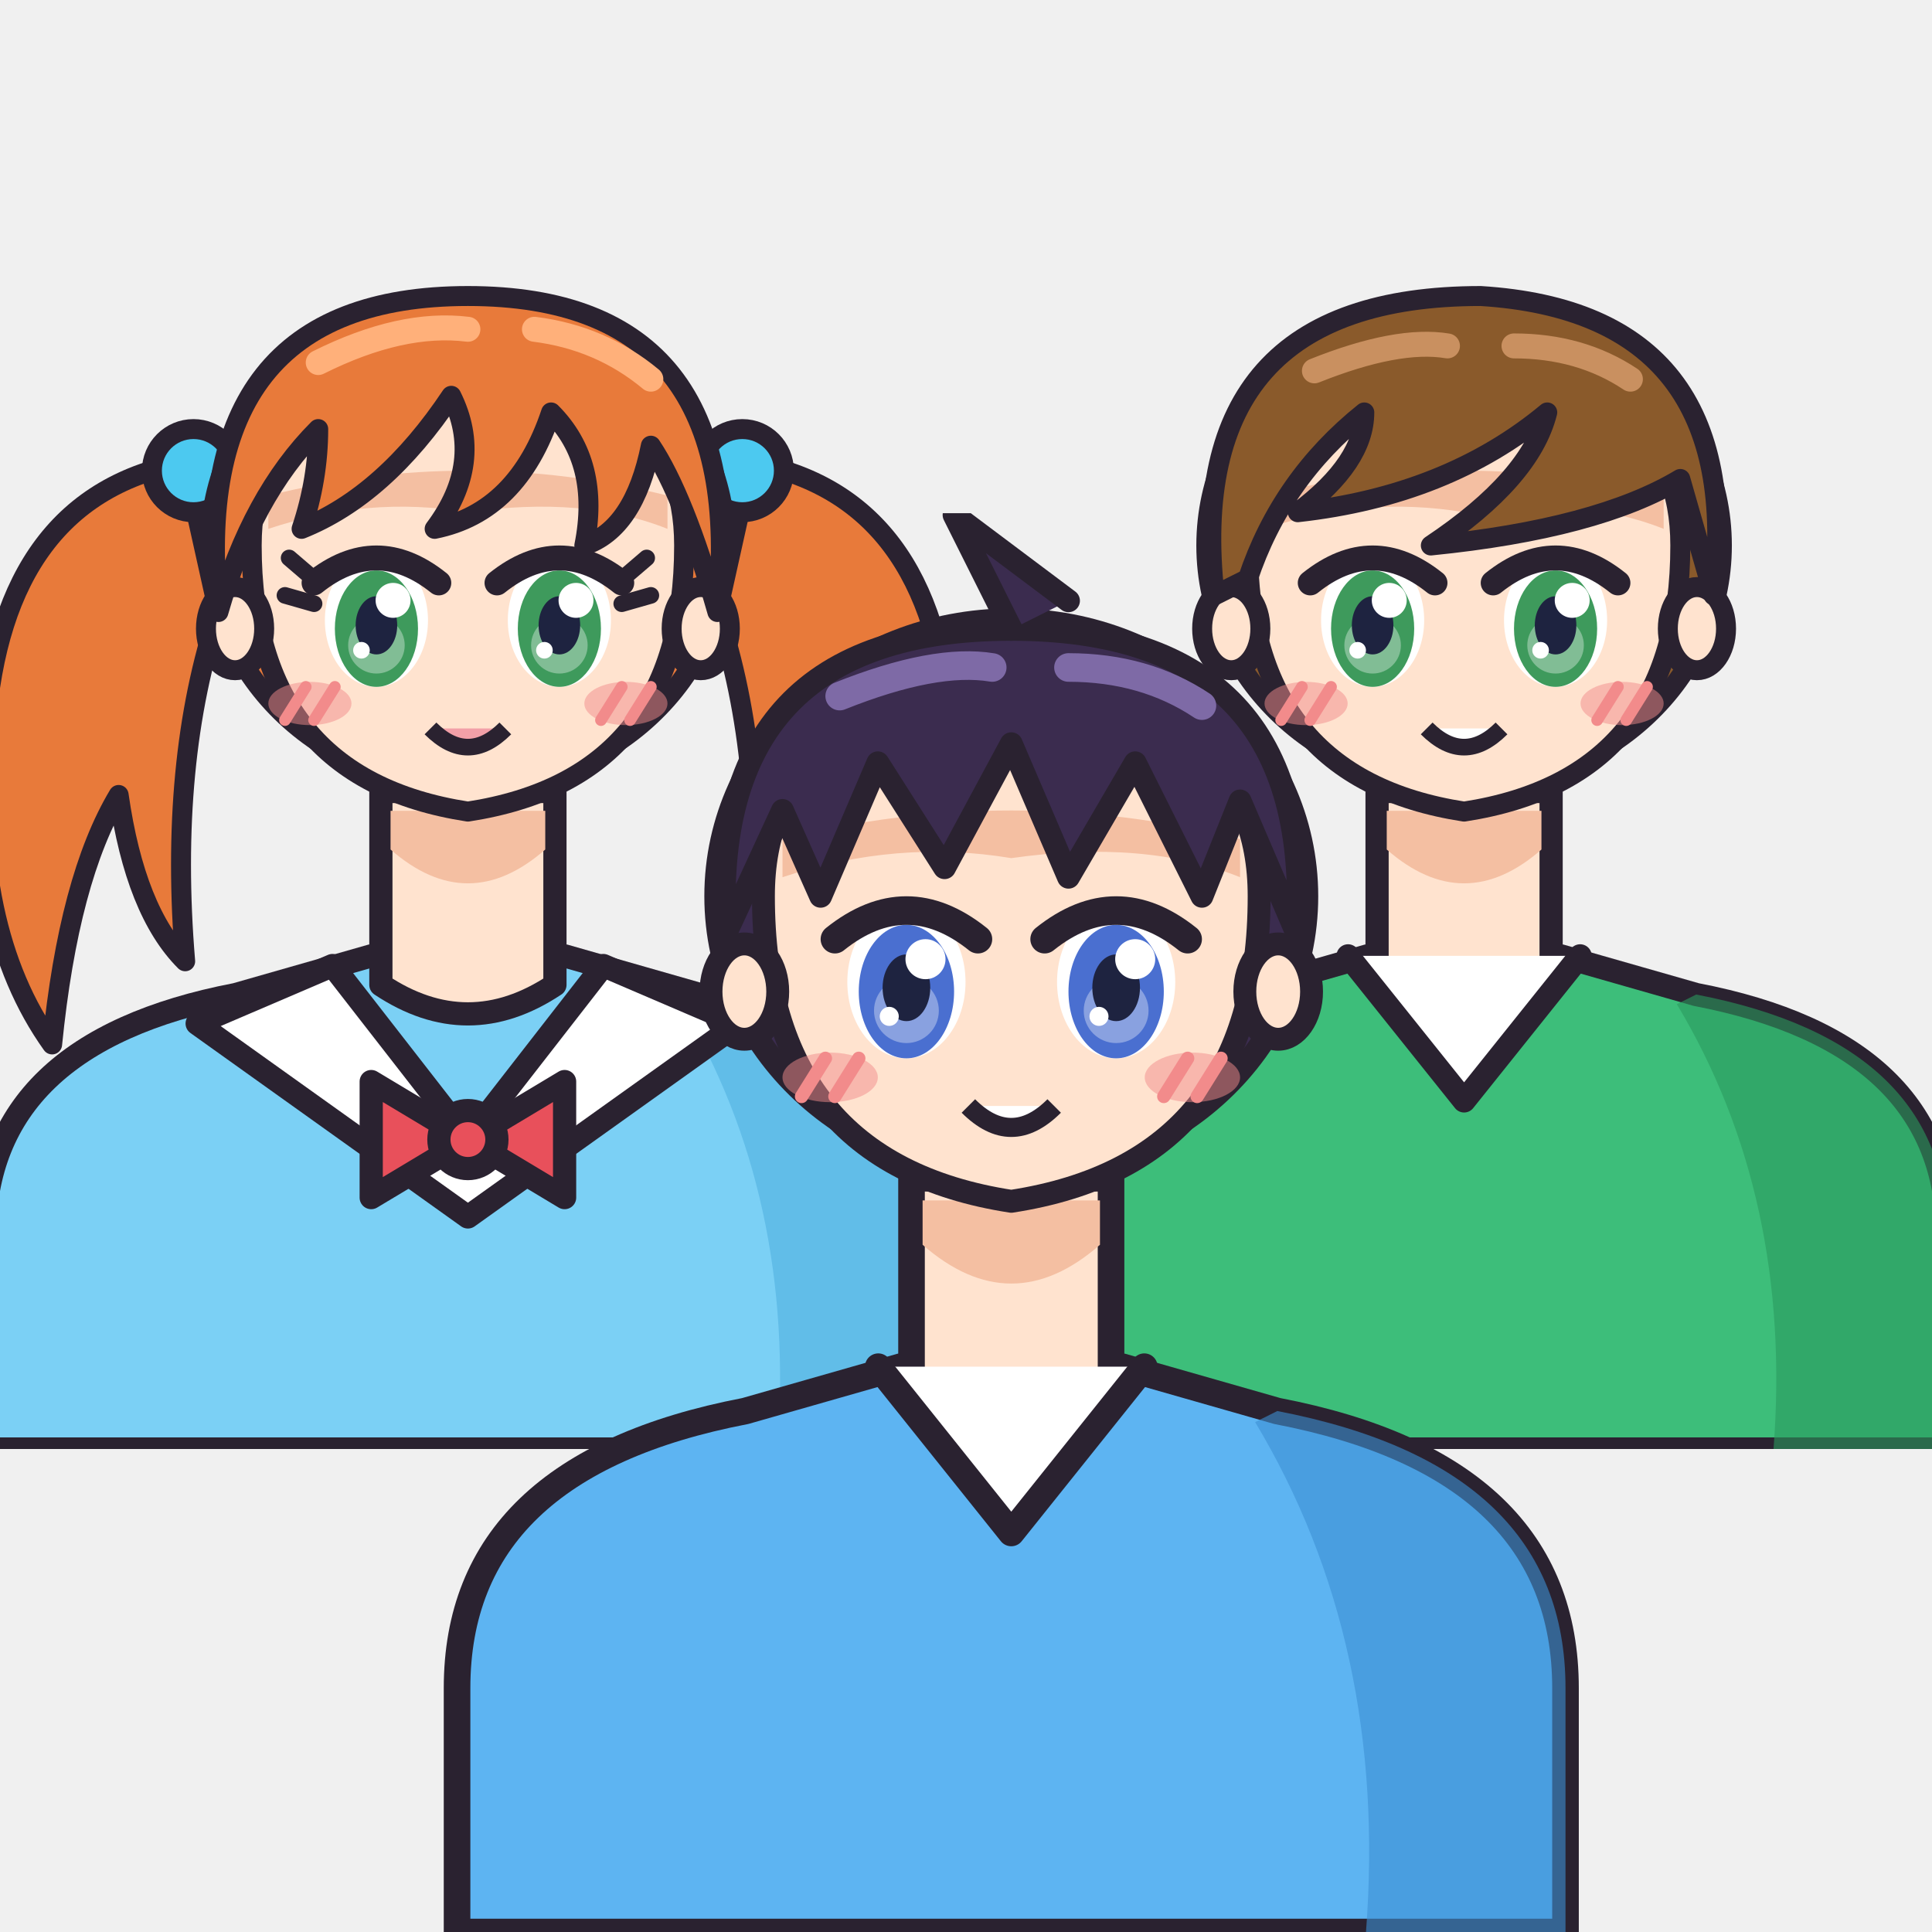
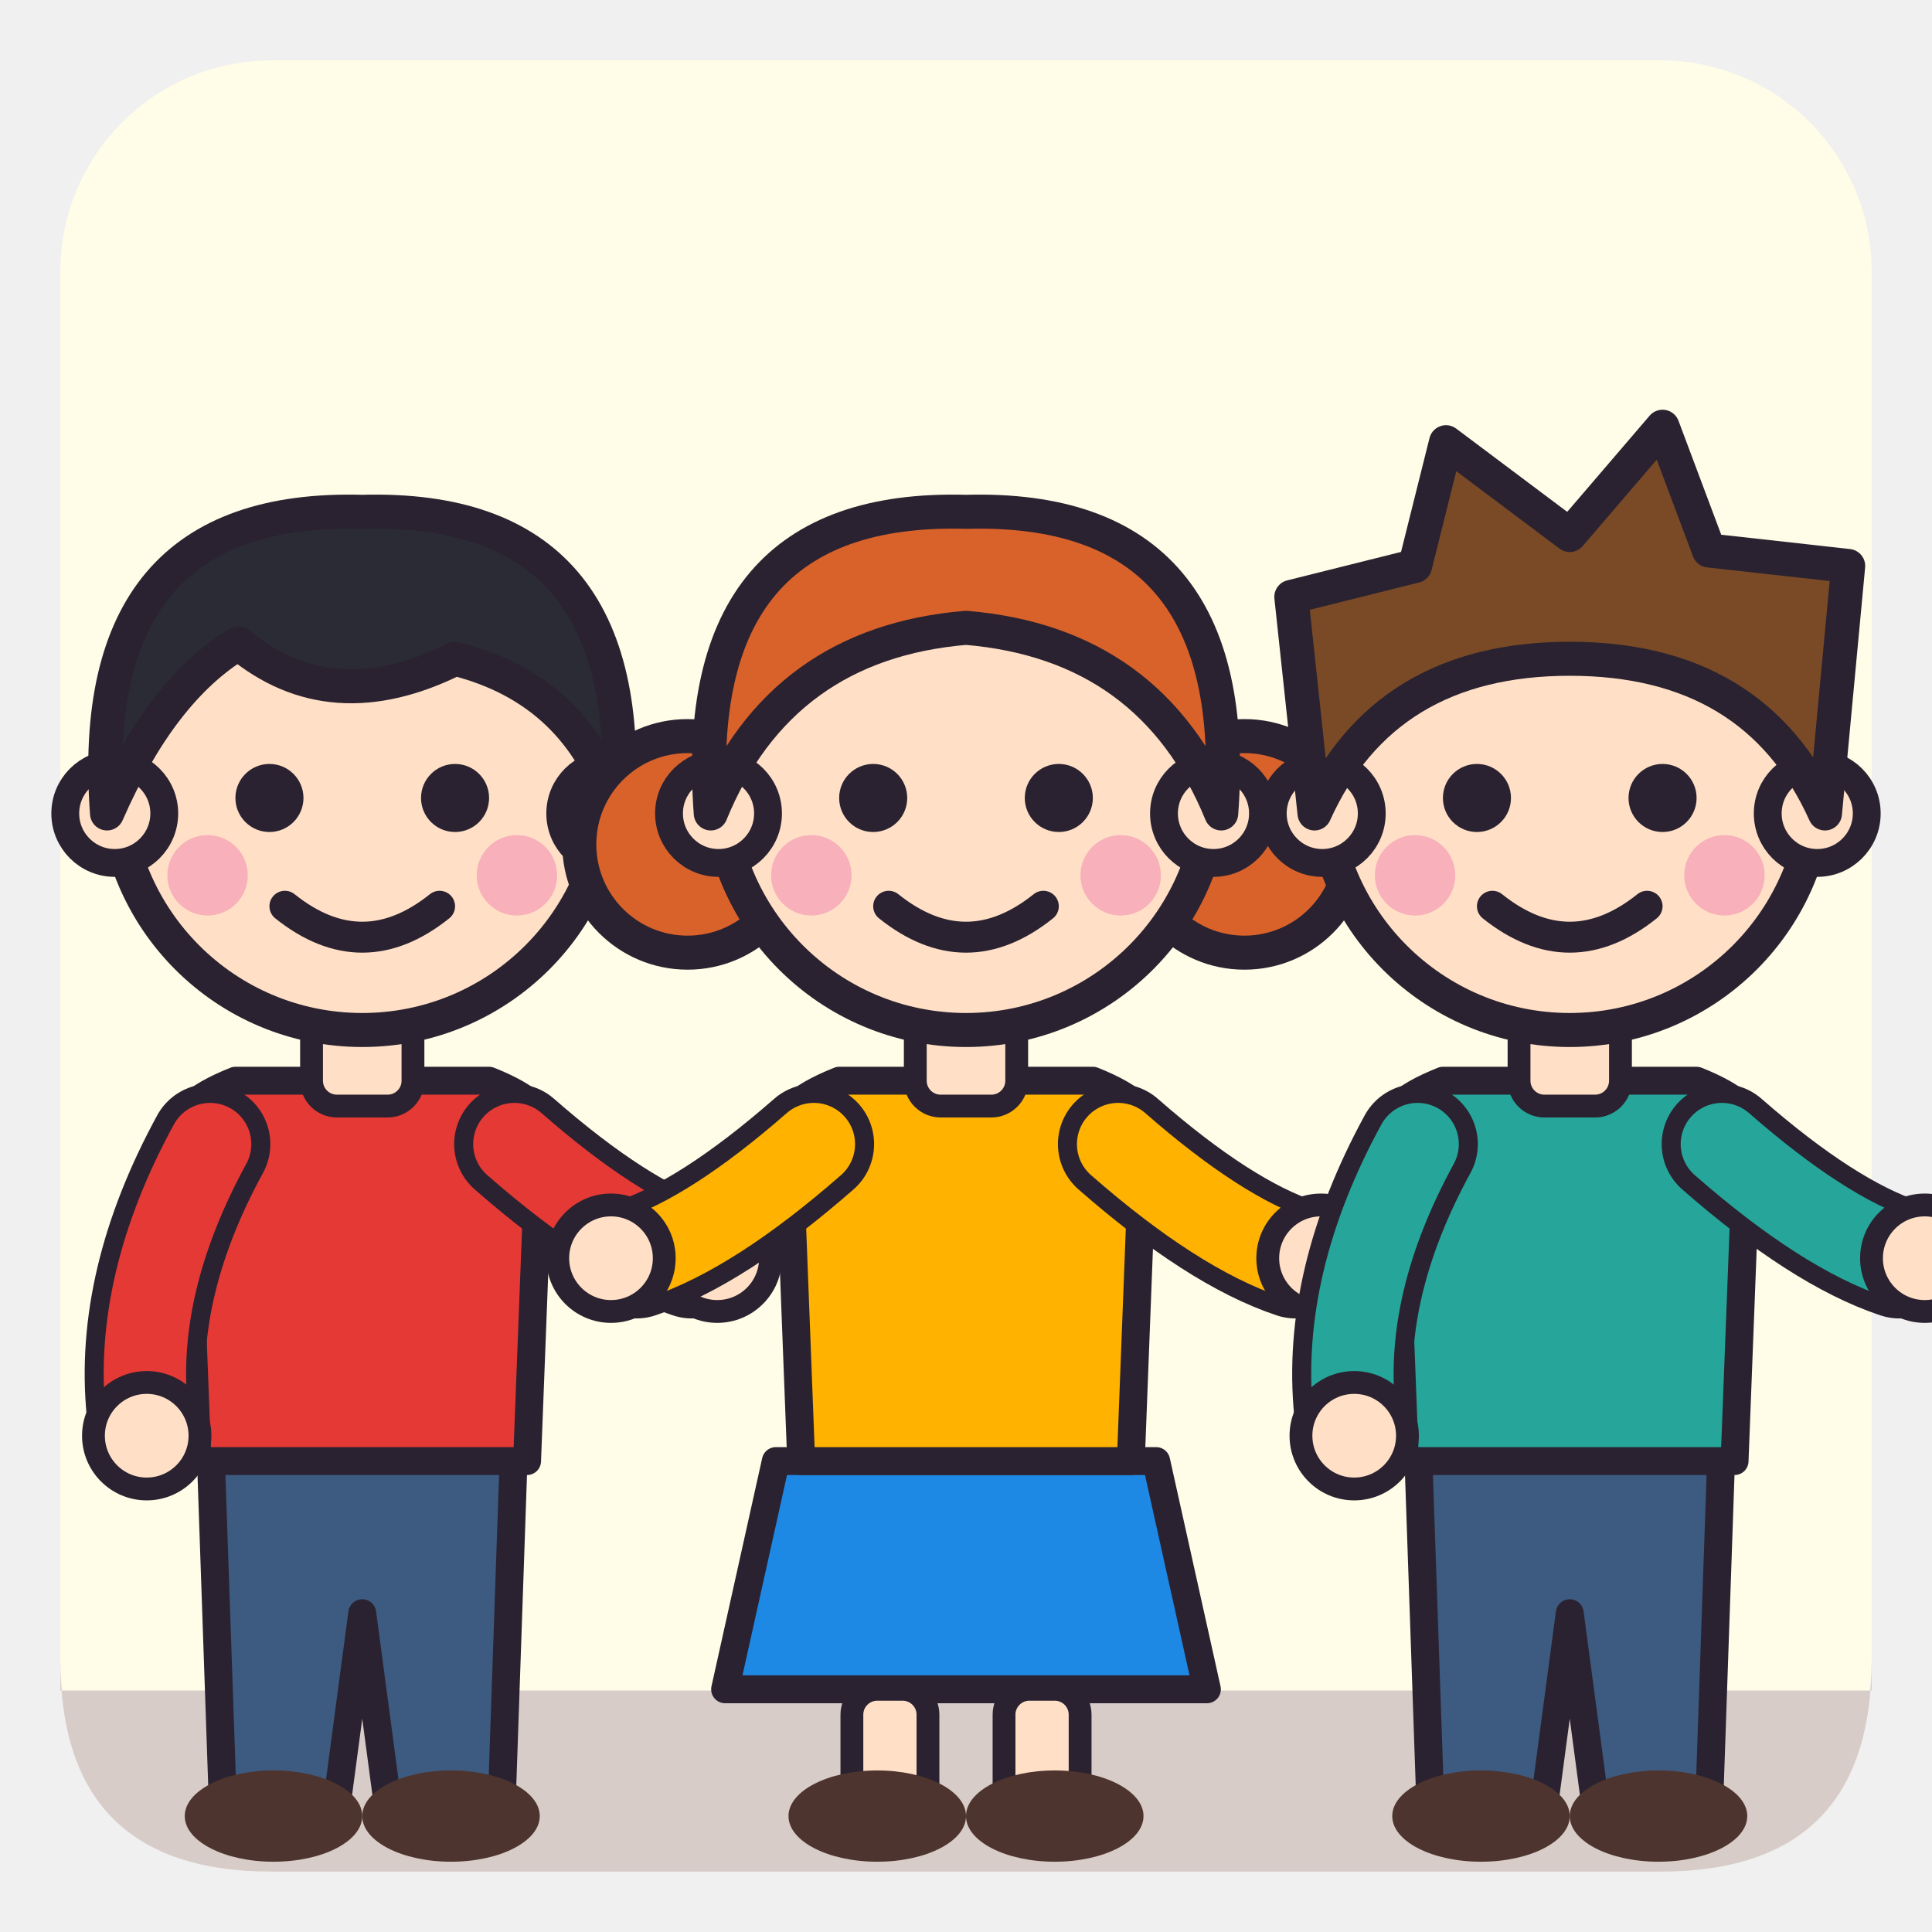
<svg xmlns="http://www.w3.org/2000/svg" viewBox="0 0 128 128" width="128" height="128">
-   <svg x="-10" y="14" width="82" height="82" viewBox="0 0 128 128">
-     <g transform="translate(64,38) scale(0.86) translate(-64,-40)">
-       <g>
-         <path d="M30,26 Q8,30 6,58 Q4,82 14,96 Q16,76 22,66 Q24,80 30,86 Q28,62 34,44 Z" fill="#E87A3A" stroke="#2A2230" stroke-width="2.4" stroke-linejoin="round" stroke-linecap="round" />
-         <circle cx="31" cy="27" r="5" fill="#4CC9F0" stroke="#2A2230" stroke-width="2.4" stroke-linejoin="round" stroke-linecap="round" />
-       </g>
-       <g transform="translate(128,0) scale(-1,1)">
-         <path d="M30,26 Q8,30 6,58 Q4,82 14,96 Q16,76 22,66 Q24,80 30,86 Q28,62 34,44 Z" fill="#E87A3A" stroke="#2A2230" stroke-width="2.4" stroke-linejoin="round" stroke-linecap="round" />
-         <circle cx="31" cy="27" r="5" fill="#4CC9F0" stroke="#2A2230" stroke-width="2.4" stroke-linejoin="round" stroke-linecap="round" />
-       </g>
-       <ellipse cx="64" cy="36" rx="31" ry="29" fill="#E87A3A" stroke="#2A2230" stroke-width="2.4" stroke-linejoin="round" stroke-linecap="round" />
+   <rect x="4" y="4" width="120" height="120" rx="14" fill="#FFFDE7" />
+   <path d="M4,112 H124 V110 Q124,124 110,124 H18 Q4,124 4,110 Z" fill="#D7CCC8" />
+   <g transform="translate(24,122) scale(0.84)">
+     <path d="M-12,-32 H12 L11,-3 H2 L0,-18 L-2,-3 H-11 Z" fill="#3D5A80" stroke="#2A2230" stroke-width="2.2" stroke-linecap="round" stroke-linejoin="round" />
+     <ellipse cx="-7" cy="-2" rx="7" ry="3.6" fill="#4E342E" />
+     <ellipse cx="7" cy="-2" rx="7" ry="3.6" fill="#4E342E" />
+     <path d="M-14,-56 Q-15,-58 -10,-60 H10 Q15,-58 14,-56 L13,-30 H-13 Z" fill="#E53935" stroke="#2A2230" stroke-width="2.2" stroke-linecap="round" stroke-linejoin="round" />
+     <path d="M0,-55 Q-6,-44 -5,-34" fill="none" stroke="#2A2230" stroke-width="9.5" stroke-linecap="round" stroke-linejoin="round" transform="translate(-12,0)" />
+     <path d="M0,-55 Q-6,-44 -5,-34" fill="none" stroke="#E53935" stroke-width="6.5" stroke-linecap="round" stroke-linejoin="round" transform="translate(-12,0)" />
+     <circle cx="-17" cy="-32" r="4.2" fill="#FFE0C7" stroke="#2A2230" stroke-width="1.8" />
+     <path d="M0,-55 Q8,-48 14,-46" fill="none" stroke="#2A2230" stroke-width="9.5" stroke-linecap="round" stroke-linejoin="round" transform="translate(12,0)" />
+     <path d="M0,-55 Q8,-48 14,-46" fill="none" stroke="#E53935" stroke-width="6.5" stroke-linecap="round" stroke-linejoin="round" transform="translate(12,0)" />
+     <circle cx="28" cy="-46" r="4.2" fill="#FFE0C7" stroke="#2A2230" stroke-width="1.8" />
+     <rect x="-4" y="-66" width="8" height="8" rx="2" fill="#FFE0C7" stroke="#2A2230" stroke-width="1.8" />
+     <g transform="translate(0,-64) scale(1.22) translate(0,64)">
+       <circle cx="0" cy="-80" r="16" fill="#FFE0C7" stroke="#2A2230" stroke-width="2.2" />
+       <circle cx="-16" cy="-78" r="3.2" fill="#FFE0C7" stroke="#2A2230" stroke-width="1.8" />
+       <circle cx="16" cy="-78" r="3.2" fill="#FFE0C7" stroke="#2A2230" stroke-width="1.8" />
+       <path d="M-16.5,-78 Q-18,-98 0,-97.5 Q18,-98 16.5,-78 Q14,-86 6,-88 Q-2,-84 -8,-89 Q-13,-86 -16.5,-78 Z" fill="#2B2B35" stroke="#2A2230" stroke-width="2.2" stroke-linecap="round" stroke-linejoin="round" />
+       <circle cx="-6" cy="-79" r="2.2" fill="#2A2230" />
+       <circle cx="6" cy="-79" r="2.2" fill="#2A2230" />
+       <path d="M-5,-72 Q0,-68 5,-72" fill="none" stroke="#2A2230" stroke-width="2" stroke-linecap="round" stroke-linejoin="round" />
+       <circle cx="-10" cy="-74" r="2.6" fill="#F48FB1" opacity=".6" />
+       <circle cx="10" cy="-74" r="2.6" fill="#F48FB1" opacity=".6" />
    </g>
-     <path d="M14,128 V106 Q14,86 40,81 L54,77 H74 L88,81 Q114,86 114,106 V128 Z" fill="#7BD0F5" stroke="#2A2230" stroke-width="2.4" stroke-linejoin="round" stroke-linecap="round" />
-     <path d="M86,82 L88,81 Q114,86 114,106 V128 H96 Q98,102 86,82 Z" fill="#50B0E0" opacity=".6" />
-     <path d="M55,60 V80 Q64,86 73,80 V60 Z" fill="#FFE3CF" stroke="#2A2230" stroke-width="2.4" stroke-linejoin="round" stroke-linecap="round" />
-     <path d="M56,66 Q64,73 72,66 V62 H56 Z" fill="#F4BFA2" />
-     <path d="M50,78 L64,96 L78,78 L92,84 L64,104 L36,84 Z" fill="#fff" stroke="#2A2230" stroke-width="2.4" stroke-linejoin="round" stroke-linecap="round" />
-     <path d="M64,96 L54,90 L54,102 Z M64,96 L74,90 L74,102 Z" fill="#E8505B" stroke="#2A2230" stroke-width="2.4" stroke-linejoin="round" stroke-linecap="round" />
-     <circle cx="64" cy="96" r="3" fill="#E8505B" stroke="#2A2230" stroke-width="2.4" stroke-linejoin="round" stroke-linecap="round" />
-     <g transform="translate(64,38) scale(0.86) translate(-64,-40)">
-       <path d="M38,36 Q38,64 64,68 Q90,64 90,36 Q90,16 64,16 Q38,16 38,36 Z" fill="#FFE3CF" stroke="#2A2230" stroke-width="2.4" stroke-linejoin="round" stroke-linecap="round" />
-       <ellipse cx="36" cy="46" rx="3.5" ry="5" fill="#FFE3CF" stroke="#2A2230" stroke-width="2.4" stroke-linejoin="round" stroke-linecap="round" />
-       <ellipse cx="92" cy="46" rx="3.5" ry="5" fill="#FFE3CF" stroke="#2A2230" stroke-width="2.4" stroke-linejoin="round" stroke-linecap="round" />
-       <path d="M40,34 Q52,30 64,32 Q78,30 88,34 L88,30 Q64,24 40,30 Z" fill="#F4BFA2" />
-       <ellipse cx="53" cy="45" rx="6.2" ry="8" fill="#fff" />
-       <ellipse cx="53" cy="46" rx="5" ry="7" fill="#3E9A5C" />
-       <ellipse cx="53" cy="48" rx="3.4" ry="3.4" fill="#fff" opacity=".35" />
-       <ellipse cx="53" cy="45.6" rx="2.5" ry="3.5" fill="#1E2340" />
-       <circle cx="55" cy="42.6" r="2.1" fill="#fff" />
-       <circle cx="51.2" cy="48.6" r="1" fill="#fff" />
-       <path d="M45.5,40.5 Q53,34.5 60.5,40.5" fill="none" stroke="#2A2230" stroke-width="3" stroke-linecap="round" />
-       <path d="M46,40.5 l-3.5,-3 M45.5,43 l-3.5,-1" stroke="#2A2230" stroke-width="2" stroke-linecap="round" />
-       <ellipse cx="75" cy="45" rx="6.2" ry="8" fill="#fff" />
-       <ellipse cx="75" cy="46" rx="5" ry="7" fill="#3E9A5C" />
-       <ellipse cx="75" cy="48" rx="3.4" ry="3.4" fill="#fff" opacity=".35" />
-       <ellipse cx="75" cy="45.6" rx="2.5" ry="3.5" fill="#1E2340" />
-       <circle cx="77" cy="42.6" r="2.1" fill="#fff" />
-       <circle cx="73.2" cy="48.6" r="1" fill="#fff" />
-       <path d="M67.5,40.5 Q75,34.5 82.5,40.5" fill="none" stroke="#2A2230" stroke-width="3" stroke-linecap="round" />
-       <path d="M82,40.5 l3.5,-3 M82.5,43 l3.5,-1" stroke="#2A2230" stroke-width="2" stroke-linecap="round" />
-       <ellipse cx="45" cy="55" rx="5" ry="2.6" fill="#F28B8B" opacity=".5" />
-       <ellipse cx="83" cy="55" rx="5" ry="2.6" fill="#F28B8B" opacity=".5" />
-       <line x1="42" y1="57" x2="44.5" y2="53" stroke="#F28B8B" stroke-width="1.4" stroke-linecap="round" />
-       <line x1="45.5" y1="57" x2="48.0" y2="53" stroke="#F28B8B" stroke-width="1.4" stroke-linecap="round" />
-       <line x1="80" y1="57" x2="82.5" y2="53" stroke="#F28B8B" stroke-width="1.4" stroke-linecap="round" />
-       <line x1="83.5" y1="57" x2="86.0" y2="53" stroke="#F28B8B" stroke-width="1.4" stroke-linecap="round" />
-       <path d="M59.5,58 Q64,62.5 68.5,58" fill="#F2A0A8" stroke="#2A2230" stroke-width="2" stroke-linejoin="round" />
-       <path d="M34,44 Q30,6 64,6 Q98,6 94,44 Q90,30 86,24 Q84,34 78,36 Q80,26 74,20 Q70,32 60,34 Q66,26 62,18 Q54,30 44,34 Q46,28 46,22 Q38,30 34,44 Z" fill="#E87A3A" stroke="#2A2230" stroke-width="2.4" stroke-linejoin="round" stroke-linecap="round" />
-       <path d="M46,14 Q56,9 64,10 M72,10 Q80,11 86,16" fill="none" stroke="#FFB07A" stroke-width="3" stroke-linecap="round" />
+   </g>
+   <g transform="translate(64,122) scale(0.84)">
+     <path d="M-15,-30 L-19,-12 H19 L15,-30 Z" fill="#1E88E5" stroke="#2A2230" stroke-width="2.2" stroke-linecap="round" stroke-linejoin="round" />
+     <rect x="-9" y="-12" width="6" height="10" rx="2" fill="#FFE0C7" stroke="#2A2230" stroke-width="1.8" />
+     <rect x="3" y="-12" width="6" height="10" rx="2" fill="#FFE0C7" stroke="#2A2230" stroke-width="1.8" />
+     <ellipse cx="-7" cy="-2" rx="7" ry="3.6" fill="#4E342E" />
+     <ellipse cx="7" cy="-2" rx="7" ry="3.6" fill="#4E342E" />
+     <path d="M-14,-56 Q-15,-58 -10,-60 H10 Q15,-58 14,-56 L13,-30 H-13 Z" fill="#FFB300" stroke="#2A2230" stroke-width="2.2" stroke-linecap="round" stroke-linejoin="round" />
+     <path d="M0,-55 Q-8,-48 -14,-46" fill="none" stroke="#2A2230" stroke-width="9.5" stroke-linecap="round" stroke-linejoin="round" transform="translate(-12,0)" />
+     <path d="M0,-55 Q-8,-48 -14,-46" fill="none" stroke="#FFB300" stroke-width="6.5" stroke-linecap="round" stroke-linejoin="round" transform="translate(-12,0)" />
+     <circle cx="-28" cy="-46" r="4.2" fill="#FFE0C7" stroke="#2A2230" stroke-width="1.8" />
+     <path d="M0,-55 Q8,-48 14,-46" fill="none" stroke="#2A2230" stroke-width="9.5" stroke-linecap="round" stroke-linejoin="round" transform="translate(12,0)" />
+     <path d="M0,-55 Q8,-48 14,-46" fill="none" stroke="#FFB300" stroke-width="6.5" stroke-linecap="round" stroke-linejoin="round" transform="translate(12,0)" />
+     <circle cx="28" cy="-46" r="4.2" fill="#FFE0C7" stroke="#2A2230" stroke-width="1.8" />
+     <rect x="-4" y="-66" width="8" height="8" rx="2" fill="#FFE0C7" stroke="#2A2230" stroke-width="1.8" />
+     <g transform="translate(0,-64) scale(1.22) translate(0,64)">
+       <circle cx="-18" cy="-76" r="7" fill="#D9622B" stroke="#2A2230" stroke-width="2.2" />
+       <circle cx="18" cy="-76" r="7" fill="#D9622B" stroke="#2A2230" stroke-width="2.2" />
+       <circle cx="0" cy="-80" r="16" fill="#FFE0C7" stroke="#2A2230" stroke-width="2.2" />
+       <circle cx="-16" cy="-78" r="3.2" fill="#FFE0C7" stroke="#2A2230" stroke-width="1.8" />
+       <circle cx="16" cy="-78" r="3.2" fill="#FFE0C7" stroke="#2A2230" stroke-width="1.8" />
+       <path d="M-16.5,-78 Q-18,-98 0,-97.5 Q18,-98 16.5,-78 Q12,-89 0,-90 Q-12,-89 -16.5,-78 Z" fill="#D9622B" stroke="#2A2230" stroke-width="2.2" stroke-linecap="round" stroke-linejoin="round" />
+       <circle cx="-6" cy="-79" r="2.2" fill="#2A2230" />
+       <circle cx="6" cy="-79" r="2.2" fill="#2A2230" />
+       <path d="M-5,-72 Q0,-68 5,-72" fill="none" stroke="#2A2230" stroke-width="2" stroke-linecap="round" stroke-linejoin="round" />
+       <circle cx="-10" cy="-74" r="2.6" fill="#F48FB1" opacity=".6" />
+       <circle cx="10" cy="-74" r="2.6" fill="#F48FB1" opacity=".6" />
    </g>
-   </svg>
-   <svg x="56" y="14" width="82" height="82" viewBox="0 0 128 128">
-     <g transform="translate(64,38) scale(0.86) translate(-64,-40)">
-       <ellipse cx="64" cy="36" rx="31" ry="29" fill="#8A5A2B" stroke="#2A2230" stroke-width="2.4" stroke-linejoin="round" stroke-linecap="round" />
+   </g>
+   <g transform="translate(104,122) scale(0.84)">
+     <path d="M-12,-32 H12 L11,-3 H2 L0,-18 L-2,-3 H-11 Z" fill="#3D5A80" stroke="#2A2230" stroke-width="2.2" stroke-linecap="round" stroke-linejoin="round" />
+     <ellipse cx="-7" cy="-2" rx="7" ry="3.6" fill="#4E342E" />
+     <ellipse cx="7" cy="-2" rx="7" ry="3.6" fill="#4E342E" />
+     <path d="M-14,-56 Q-15,-58 -10,-60 H10 Q15,-58 14,-56 L13,-30 H-13 Z" fill="#26A69A" stroke="#2A2230" stroke-width="2.2" stroke-linecap="round" stroke-linejoin="round" />
+     <path d="M0,-55 Q-6,-44 -5,-34" fill="none" stroke="#2A2230" stroke-width="9.5" stroke-linecap="round" stroke-linejoin="round" transform="translate(-12,0)" />
+     <path d="M0,-55 Q-6,-44 -5,-34" fill="none" stroke="#26A69A" stroke-width="6.5" stroke-linecap="round" stroke-linejoin="round" transform="translate(-12,0)" />
+     <circle cx="-17" cy="-32" r="4.2" fill="#FFE0C7" stroke="#2A2230" stroke-width="1.8" />
+     <path d="M0,-55 Q8,-48 14,-46" fill="none" stroke="#2A2230" stroke-width="9.5" stroke-linecap="round" stroke-linejoin="round" transform="translate(12,0)" />
+     <path d="M0,-55 Q8,-48 14,-46" fill="none" stroke="#26A69A" stroke-width="6.5" stroke-linecap="round" stroke-linejoin="round" transform="translate(12,0)" />
+     <circle cx="28" cy="-46" r="4.2" fill="#FFE0C7" stroke="#2A2230" stroke-width="1.8" />
+     <rect x="-4" y="-66" width="8" height="8" rx="2" fill="#FFE0C7" stroke="#2A2230" stroke-width="1.8" />
+     <g transform="translate(0,-64) scale(1.22) translate(0,64)">
+       <circle cx="0" cy="-80" r="16" fill="#FFE0C7" stroke="#2A2230" stroke-width="2.2" />
+       <circle cx="-16" cy="-78" r="3.2" fill="#FFE0C7" stroke="#2A2230" stroke-width="1.8" />
+       <circle cx="16" cy="-78" r="3.2" fill="#FFE0C7" stroke="#2A2230" stroke-width="1.8" />
+       <path d="M-16.5,-78 L-18,-92 L-10,-94 L-8,-102 L0,-96 L6,-103 L9,-95 L18,-94 L16.5,-78 Q12,-88 0,-88 Q-12,-88 -16.5,-78 Z" fill="#7A4A26" stroke="#2A2230" stroke-width="2.2" stroke-linecap="round" stroke-linejoin="round" />
+       <circle cx="-6" cy="-79" r="2.2" fill="#2A2230" />
+       <circle cx="6" cy="-79" r="2.2" fill="#2A2230" />
+       <path d="M-5,-72 Q0,-68 5,-72" fill="none" stroke="#2A2230" stroke-width="2" stroke-linecap="round" stroke-linejoin="round" />
+       <circle cx="-10" cy="-74" r="2.6" fill="#F48FB1" opacity=".6" />
+       <circle cx="10" cy="-74" r="2.6" fill="#F48FB1" opacity=".6" />
    </g>
-     <path d="M14,128 V106 Q14,86 40,81 L54,77 H74 L88,81 Q114,86 114,106 V128 Z" fill="#3DBE7A" stroke="#2A2230" stroke-width="2.4" stroke-linejoin="round" stroke-linecap="round" />
-     <path d="M86,82 L88,81 Q114,86 114,106 V128 H96 Q98,102 86,82 Z" fill="#2A9A5E" opacity=".6" />
-     <path d="M55,60 V80 Q64,86 73,80 V60 Z" fill="#FFE3CF" stroke="#2A2230" stroke-width="2.4" stroke-linejoin="round" stroke-linecap="round" />
-     <path d="M56,66 Q64,73 72,66 V62 H56 Z" fill="#F4BFA2" />
-     <path d="M52,77 L64,92 L76,77" fill="#fff" stroke="#2A2230" stroke-width="2.4" stroke-linejoin="round" stroke-linecap="round" />
-     <g transform="translate(64,38) scale(0.86) translate(-64,-40)">
-       <path d="M38,36 Q38,64 64,68 Q90,64 90,36 Q90,16 64,16 Q38,16 38,36 Z" fill="#FFE3CF" stroke="#2A2230" stroke-width="2.4" stroke-linejoin="round" stroke-linecap="round" />
-       <ellipse cx="36" cy="46" rx="3.5" ry="5" fill="#FFE3CF" stroke="#2A2230" stroke-width="2.4" stroke-linejoin="round" stroke-linecap="round" />
-       <ellipse cx="92" cy="46" rx="3.5" ry="5" fill="#FFE3CF" stroke="#2A2230" stroke-width="2.4" stroke-linejoin="round" stroke-linecap="round" />
-       <path d="M40,34 Q52,30 64,32 Q78,30 88,34 L88,30 Q64,24 40,30 Z" fill="#F4BFA2" />
-       <ellipse cx="53" cy="45" rx="6.2" ry="8" fill="#fff" />
-       <ellipse cx="53" cy="46" rx="5" ry="7" fill="#3E9A5C" />
-       <ellipse cx="53" cy="48" rx="3.4" ry="3.4" fill="#fff" opacity=".35" />
-       <ellipse cx="53" cy="45.6" rx="2.5" ry="3.5" fill="#1E2340" />
-       <circle cx="55" cy="42.6" r="2.1" fill="#fff" />
-       <circle cx="51.2" cy="48.6" r="1" fill="#fff" />
-       <path d="M45.5,40.5 Q53,34.5 60.5,40.5" fill="none" stroke="#2A2230" stroke-width="3" stroke-linecap="round" />
-       <ellipse cx="75" cy="45" rx="6.2" ry="8" fill="#fff" />
-       <ellipse cx="75" cy="46" rx="5" ry="7" fill="#3E9A5C" />
-       <ellipse cx="75" cy="48" rx="3.4" ry="3.4" fill="#fff" opacity=".35" />
-       <ellipse cx="75" cy="45.6" rx="2.5" ry="3.5" fill="#1E2340" />
-       <circle cx="77" cy="42.6" r="2.1" fill="#fff" />
-       <circle cx="73.2" cy="48.6" r="1" fill="#fff" />
-       <path d="M67.5,40.5 Q75,34.5 82.5,40.5" fill="none" stroke="#2A2230" stroke-width="3" stroke-linecap="round" />
-       <ellipse cx="45" cy="55" rx="5" ry="2.6" fill="#F28B8B" opacity=".5" />
-       <ellipse cx="83" cy="55" rx="5" ry="2.6" fill="#F28B8B" opacity=".5" />
-       <line x1="42" y1="57" x2="44.5" y2="53" stroke="#F28B8B" stroke-width="1.4" stroke-linecap="round" />
-       <line x1="45.5" y1="57" x2="48.0" y2="53" stroke="#F28B8B" stroke-width="1.4" stroke-linecap="round" />
-       <line x1="80" y1="57" x2="82.5" y2="53" stroke="#F28B8B" stroke-width="1.4" stroke-linecap="round" />
-       <line x1="83.5" y1="57" x2="86.0" y2="53" stroke="#F28B8B" stroke-width="1.4" stroke-linecap="round" />
-       <path d="M59.5,58 Q64,62.5 68.5,58" fill="#fff" stroke="#2A2230" stroke-width="2" stroke-linejoin="round" />
-       <path d="M34,42 Q30,6 66,6 Q98,8 94,42 L90,28 Q80,34 60,36 Q72,28 74,20 Q62,30 44,32 Q52,26 52,20 Q42,28 38,40 Z" fill="#8A5A2B" stroke="#2A2230" stroke-width="2.4" stroke-linejoin="round" stroke-linecap="round" />
-       <path d="M46,15 Q56,11 62,12 M70,12 Q78,12 84,16" fill="none" stroke="#C99060" stroke-width="3" stroke-linecap="round" />
-     </g>
-   </svg>
-   <svg x="20" y="34" width="94" height="94" viewBox="0 0 128 128">
-     <g transform="translate(64,38) scale(0.86) translate(-64,-40)">
-       <ellipse cx="64" cy="36" rx="31" ry="29" fill="#3B2C4F" stroke="#2A2230" stroke-width="2.4" stroke-linejoin="round" stroke-linecap="round" />
-     </g>
-     <path d="M14,128 V106 Q14,86 40,81 L54,77 H74 L88,81 Q114,86 114,106 V128 Z" fill="#5DB4F2" stroke="#2A2230" stroke-width="2.4" stroke-linejoin="round" stroke-linecap="round" />
-     <path d="M86,82 L88,81 Q114,86 114,106 V128 H96 Q98,102 86,82 Z" fill="#3C8FD3" opacity=".6" />
-     <path d="M55,60 V80 Q64,86 73,80 V60 Z" fill="#FFE3CF" stroke="#2A2230" stroke-width="2.4" stroke-linejoin="round" stroke-linecap="round" />
-     <path d="M56,66 Q64,73 72,66 V62 H56 Z" fill="#F4BFA2" />
-     <path d="M52,77 L64,92 L76,77" fill="#fff" stroke="#2A2230" stroke-width="2.4" stroke-linejoin="round" stroke-linecap="round" />
-     <g transform="translate(64,38) scale(0.86) translate(-64,-40)">
-       <path d="M38,36 Q38,64 64,68 Q90,64 90,36 Q90,16 64,16 Q38,16 38,36 Z" fill="#FFE3CF" stroke="#2A2230" stroke-width="2.4" stroke-linejoin="round" stroke-linecap="round" />
-       <ellipse cx="36" cy="46" rx="3.5" ry="5" fill="#FFE3CF" stroke="#2A2230" stroke-width="2.4" stroke-linejoin="round" stroke-linecap="round" />
-       <ellipse cx="92" cy="46" rx="3.5" ry="5" fill="#FFE3CF" stroke="#2A2230" stroke-width="2.4" stroke-linejoin="round" stroke-linecap="round" />
-       <path d="M40,34 Q52,30 64,32 Q78,30 88,34 L88,30 Q64,24 40,30 Z" fill="#F4BFA2" />
-       <ellipse cx="53" cy="45" rx="6.2" ry="8" fill="#fff" />
-       <ellipse cx="53" cy="46" rx="5" ry="7" fill="#4A6FD0" />
-       <ellipse cx="53" cy="48" rx="3.4" ry="3.4" fill="#fff" opacity=".35" />
-       <ellipse cx="53" cy="45.6" rx="2.5" ry="3.5" fill="#1E2340" />
-       <circle cx="55" cy="42.6" r="2.1" fill="#fff" />
-       <circle cx="51.2" cy="48.6" r="1" fill="#fff" />
-       <path d="M45.5,40.5 Q53,34.5 60.5,40.5" fill="none" stroke="#2A2230" stroke-width="3" stroke-linecap="round" />
-       <ellipse cx="75" cy="45" rx="6.2" ry="8" fill="#fff" />
-       <ellipse cx="75" cy="46" rx="5" ry="7" fill="#4A6FD0" />
-       <ellipse cx="75" cy="48" rx="3.4" ry="3.4" fill="#fff" opacity=".35" />
-       <ellipse cx="75" cy="45.6" rx="2.5" ry="3.5" fill="#1E2340" />
-       <circle cx="77" cy="42.6" r="2.1" fill="#fff" />
-       <circle cx="73.2" cy="48.6" r="1" fill="#fff" />
-       <path d="M67.5,40.5 Q75,34.5 82.5,40.5" fill="none" stroke="#2A2230" stroke-width="3" stroke-linecap="round" />
-       <ellipse cx="45" cy="55" rx="5" ry="2.6" fill="#F28B8B" opacity=".5" />
-       <ellipse cx="83" cy="55" rx="5" ry="2.6" fill="#F28B8B" opacity=".5" />
-       <line x1="42" y1="57" x2="44.5" y2="53" stroke="#F28B8B" stroke-width="1.4" stroke-linecap="round" />
-       <line x1="45.5" y1="57" x2="48.0" y2="53" stroke="#F28B8B" stroke-width="1.4" stroke-linecap="round" />
-       <line x1="80" y1="57" x2="82.5" y2="53" stroke="#F28B8B" stroke-width="1.4" stroke-linecap="round" />
-       <line x1="83.5" y1="57" x2="86.0" y2="53" stroke="#F28B8B" stroke-width="1.4" stroke-linecap="round" />
-       <path d="M59.5,58 Q64,62.5 68.5,58" fill="#fff" stroke="#2A2230" stroke-width="2" stroke-linejoin="round" />
-       <path d="M34,40 Q32,8 64,8 Q96,8 94,40 L88,26 L84,36 L77,22 L70,34 L64,20 L57,33 L50,22 L44,36 L40,27 Z" fill="#3B2C4F" stroke="#2A2230" stroke-width="2.4" stroke-linejoin="round" stroke-linecap="round" />
-       <path d="M64,8 L58,-4 L70,5" fill="#3B2C4F" stroke="#2A2230" stroke-width="2.4" stroke-linejoin="round" stroke-linecap="round" />
-       <path d="M46,15 Q56,11 62,12 M70,12 Q78,12 84,16" fill="none" stroke="#7E6AA6" stroke-width="3" stroke-linecap="round" />
-     </g>
-   </svg>
+   </g>
</svg>
